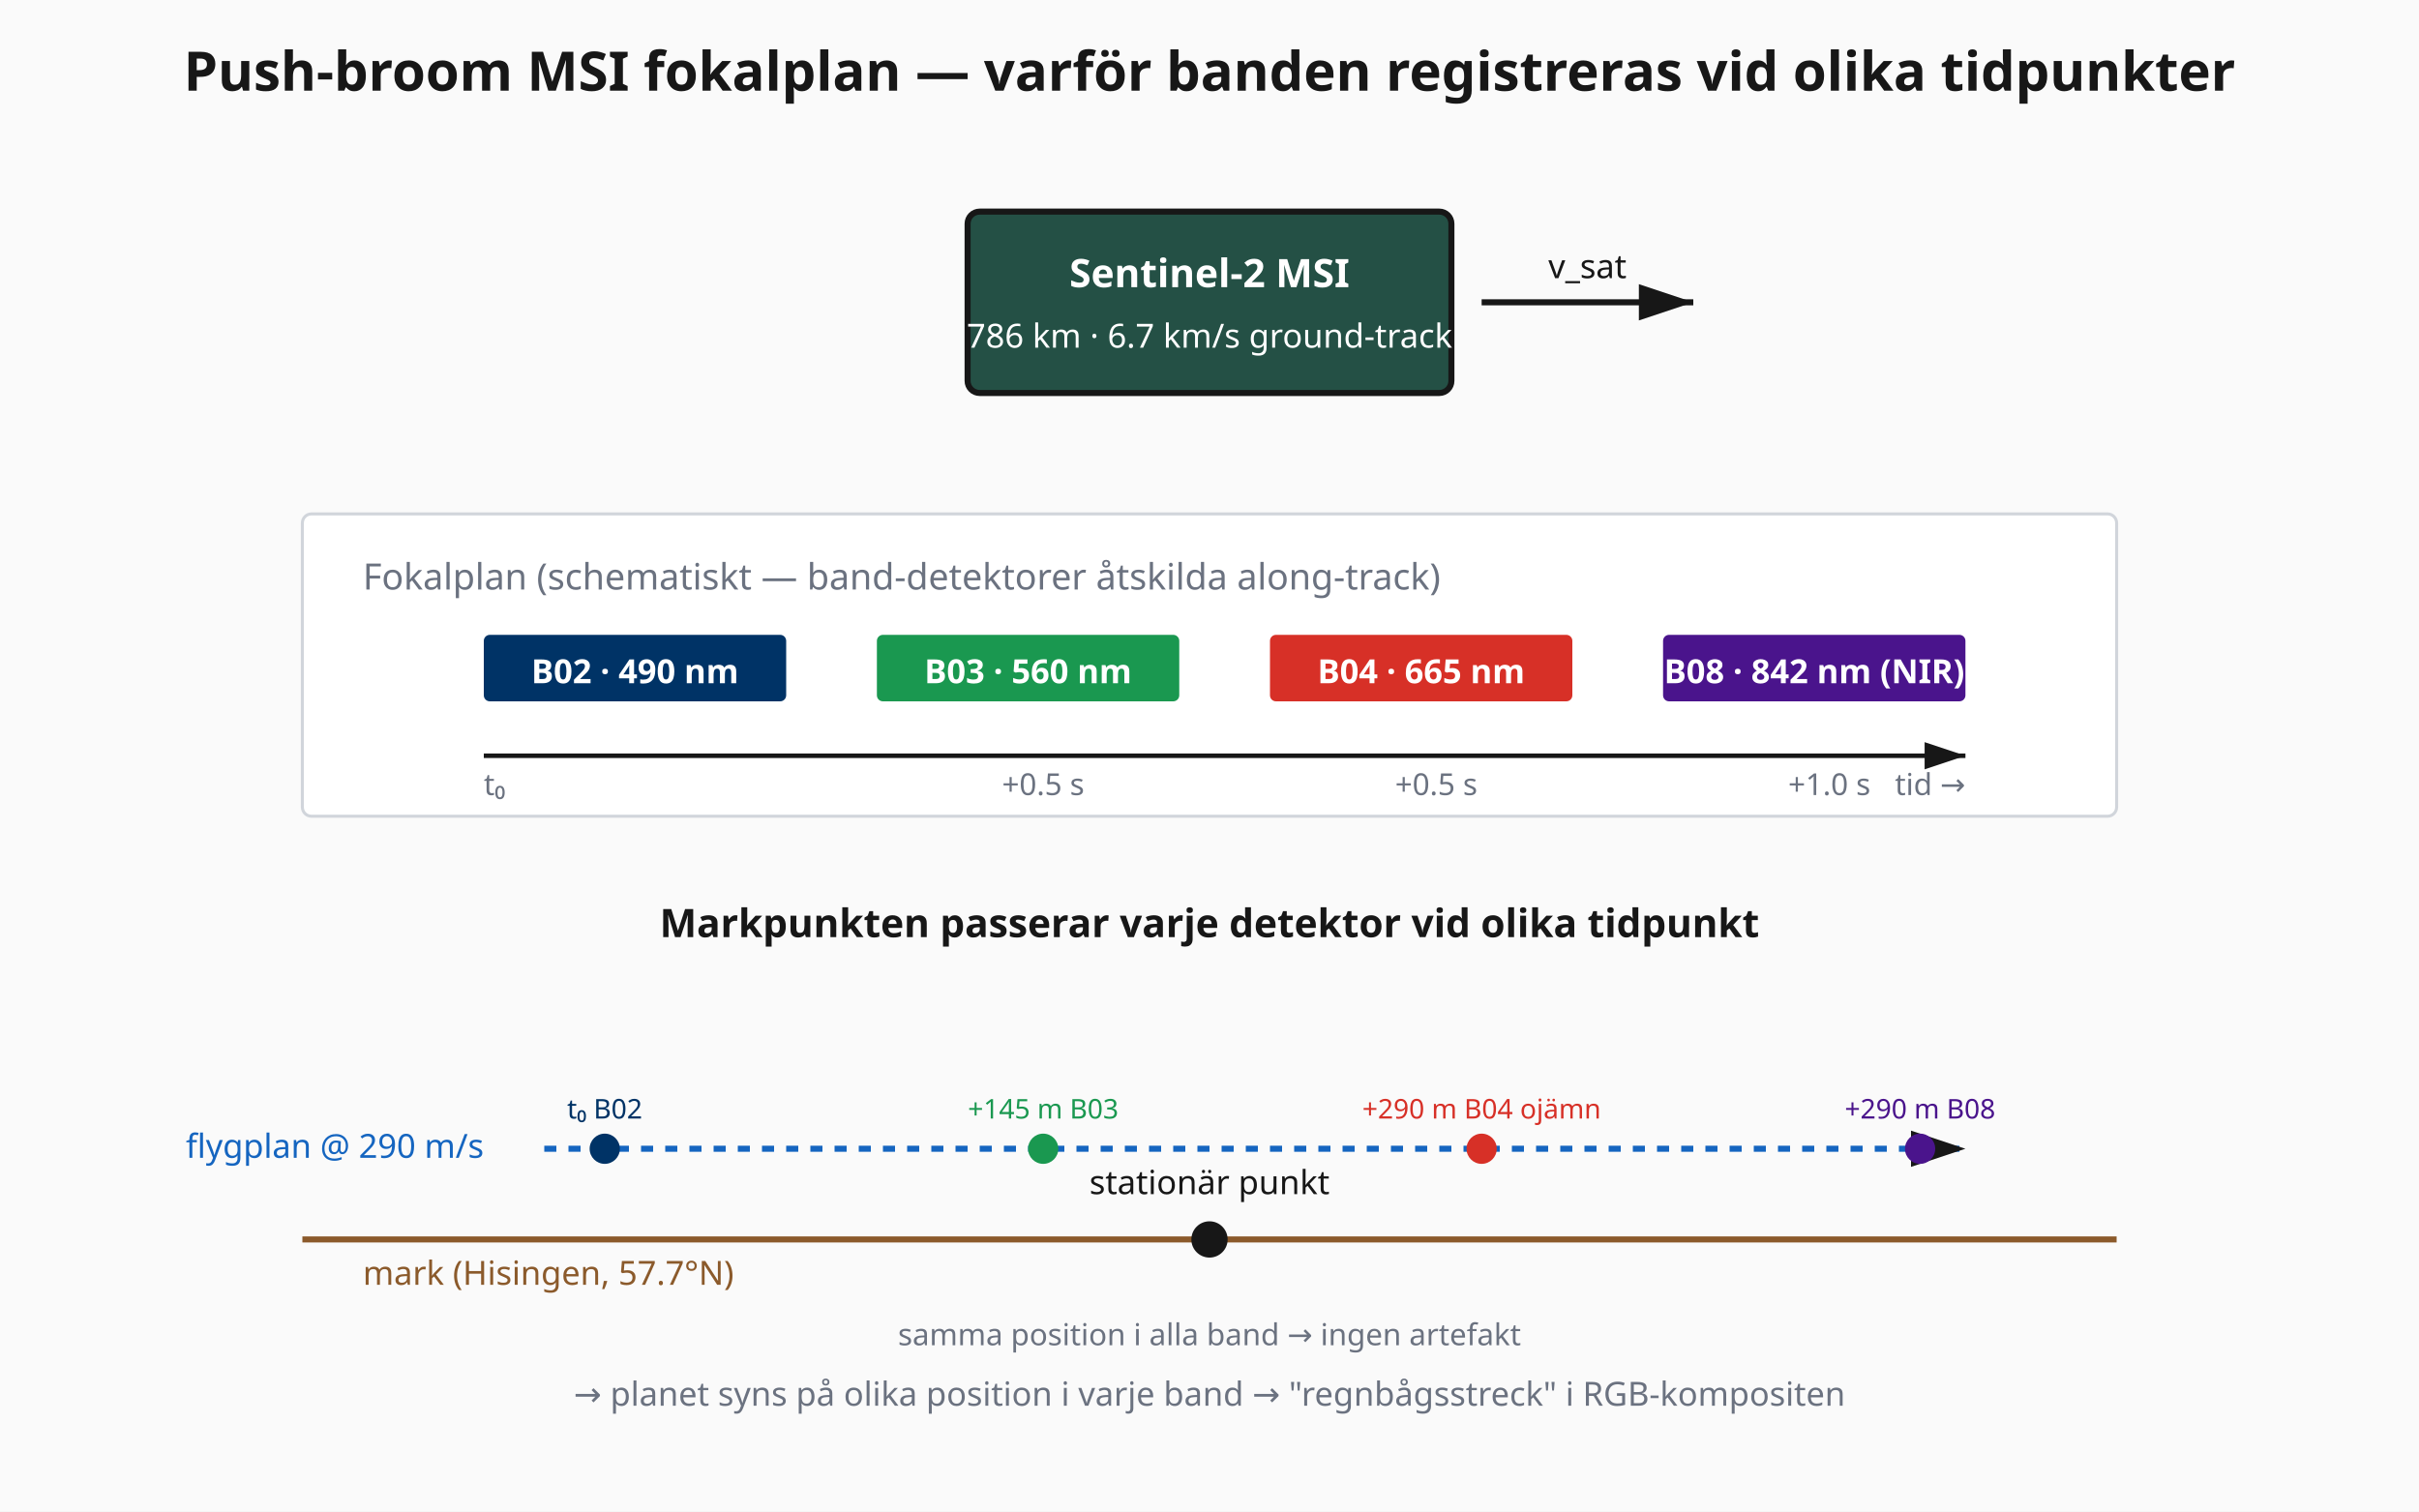
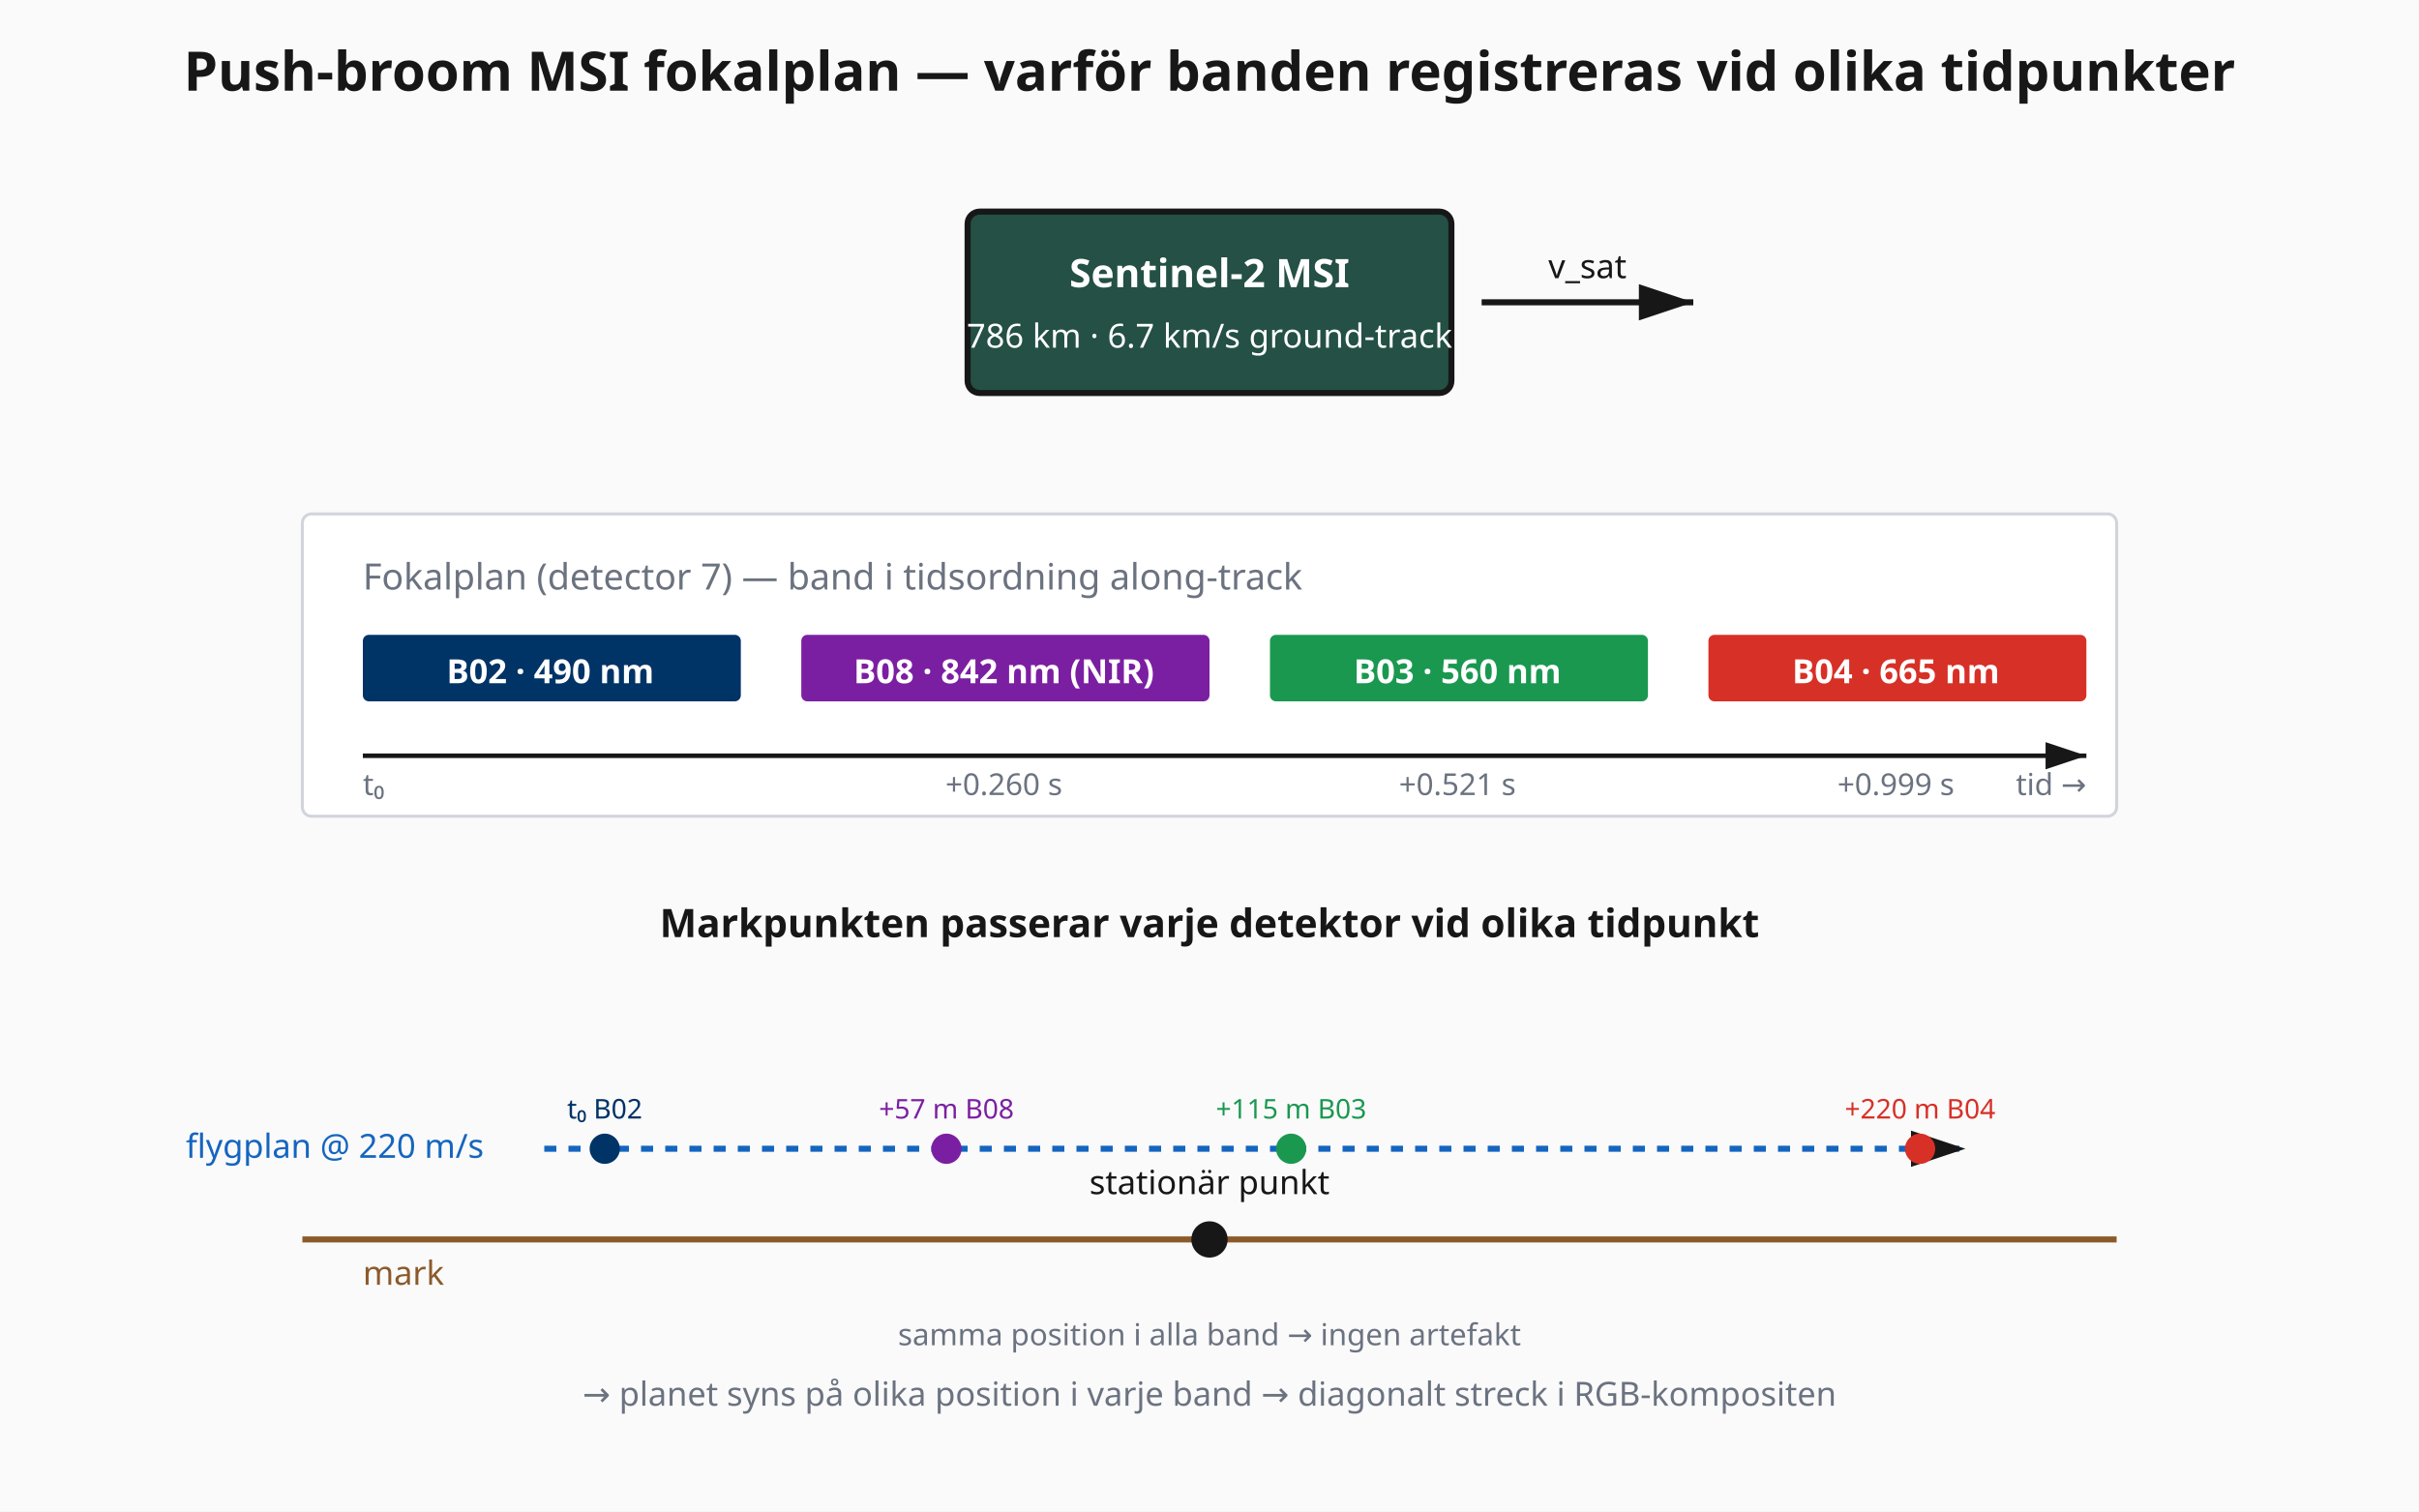
<svg xmlns="http://www.w3.org/2000/svg" viewBox="0 0 800 500" font-family="Space Grotesk, system-ui, sans-serif">
  <defs>
    <marker id="arrow" markerWidth="10" markerHeight="10" refX="9" refY="3" orient="auto" markerUnits="strokeWidth">
      <path d="M0,0 L0,6 L9,3 z" fill="#171717" />
    </marker>
  </defs>
  <rect width="800" height="500" fill="#fafafa" />
  <text x="400" y="30" text-anchor="middle" font-size="18" font-weight="600" fill="#171717">Push-broom MSI fokalplan — varför banden registreras vid olika tidpunkter</text>
  <rect x="320" y="70" width="160" height="60" fill="#245045" stroke="#171717" stroke-width="2" rx="4" />
  <text x="400" y="95" text-anchor="middle" font-size="13" font-weight="600" fill="#fff">Sentinel-2 MSI</text>
  <text x="400" y="115" text-anchor="middle" font-size="11" fill="#fff">786 km · 6.7 km/s ground-track</text>
  <line x1="490" y1="100" x2="560" y2="100" stroke="#171717" stroke-width="2" marker-end="url(#arrow)" />
  <text x="525" y="92" text-anchor="middle" font-size="11" fill="#171717">v_sat</text>
  <rect x="100" y="170" width="600" height="100" fill="#ffffff" stroke="#d1d5db" stroke-width="1" rx="3" />
-   <text x="120" y="195" font-size="12" fill="#6b7280">Fokalplan (schematiskt — band-detektorer åtskilda along-track)</text>
-   <rect x="160" y="210" width="100" height="22" fill="#003366" rx="2" />
-   <text x="210" y="226" text-anchor="middle" font-size="11" font-weight="600" fill="#fff">B02 · 490 nm</text>
-   <rect x="290" y="210" width="100" height="22" fill="#1a9850" rx="2" />
-   <text x="340" y="226" text-anchor="middle" font-size="11" font-weight="600" fill="#fff">B03 · 560 nm</text>
-   <rect x="420" y="210" width="100" height="22" fill="#d73027" rx="2" />
-   <text x="470" y="226" text-anchor="middle" font-size="11" font-weight="600" fill="#fff">B04 · 665 nm</text>
-   <rect x="550" y="210" width="100" height="22" fill="#4a148c" rx="2" />
-   <text x="600" y="226" text-anchor="middle" font-size="11" font-weight="600" fill="#fff">B08 · 842 nm (NIR)</text>
-   <line x1="160" y1="250" x2="650" y2="250" stroke="#171717" stroke-width="1.5" marker-end="url(#arrow)" />
-   <text x="160" y="263" text-anchor="start" font-size="10" fill="#6b7280">t₀</text>
-   <text x="345" y="263" text-anchor="middle" font-size="10" fill="#6b7280">+0.5 s</text>
-   <text x="475" y="263" text-anchor="middle" font-size="10" fill="#6b7280">+0.5 s</text>
-   <text x="605" y="263" text-anchor="middle" font-size="10" fill="#6b7280">+1.0 s</text>
-   <text x="650" y="263" text-anchor="end" font-size="10" fill="#6b7280">tid →</text>
+   <text x="120" y="195" font-size="12" fill="#6b7280">Fokalplan (detector 7) — band i tidsordning along-track</text>
+   <rect x="120" y="210" width="125" height="22" fill="#003366" rx="2" />
+   <text x="182" y="226" text-anchor="middle" font-size="11" font-weight="600" fill="#fff">B02 · 490 nm</text>
+   <rect x="265" y="210" width="135" height="22" fill="#7b1fa2" rx="2" />
+   <text x="332" y="226" text-anchor="middle" font-size="11" font-weight="600" fill="#fff">B08 · 842 nm (NIR)</text>
+   <rect x="420" y="210" width="125" height="22" fill="#1a9850" rx="2" />
+   <text x="482" y="226" text-anchor="middle" font-size="11" font-weight="600" fill="#fff">B03 · 560 nm</text>
+   <rect x="565" y="210" width="125" height="22" fill="#d73027" rx="2" />
+   <text x="627" y="226" text-anchor="middle" font-size="11" font-weight="600" fill="#fff">B04 · 665 nm</text>
+   <line x1="120" y1="250" x2="690" y2="250" stroke="#171717" stroke-width="1.5" marker-end="url(#arrow)" />
+   <text x="120" y="263" text-anchor="start" font-size="10" fill="#6b7280">t₀</text>
+   <text x="332" y="263" text-anchor="middle" font-size="10" fill="#6b7280">+0.260 s</text>
+   <text x="482" y="263" text-anchor="middle" font-size="10" fill="#6b7280">+0.521 s</text>
+   <text x="627" y="263" text-anchor="middle" font-size="10" fill="#6b7280">+0.999 s</text>
+   <text x="690" y="263" text-anchor="end" font-size="10" fill="#6b7280">tid →</text>
  <text x="400" y="310" text-anchor="middle" font-size="13" font-weight="600" fill="#171717">Markpunkten passerar varje detektor vid olika tidpunkt</text>
  <line x1="100" y1="410" x2="700" y2="410" stroke="#8B5A2B" stroke-width="2" />
-   <text x="120" y="425" font-size="11" fill="#8B5A2B">mark (Hisingen, 57.7°N)</text>
+   <text x="120" y="425" font-size="11" fill="#8B5A2B">mark</text>
  <circle cx="400" cy="410" r="6" fill="#171717" />
  <text x="400" y="395" text-anchor="middle" font-size="11" fill="#171717">stationär punkt</text>
  <text x="400" y="445" text-anchor="middle" font-size="10" fill="#6b7280">samma position i alla band → ingen artefakt</text>
  <line x1="180" y1="380" x2="650" y2="380" stroke="#1565c0" stroke-width="2" stroke-dasharray="4,4" marker-end="url(#arrow)" />
-   <text x="160" y="383" text-anchor="end" font-size="11" fill="#1565c0">flygplan @ 290 m/s</text>
+   <text x="160" y="383" text-anchor="end" font-size="11" fill="#1565c0">flygplan @ 220 m/s</text>
  <circle cx="200" cy="380" r="5" fill="#003366" />
  <text x="200" y="370" text-anchor="middle" font-size="9" fill="#003366">t₀ B02</text>
-   <circle cx="345" cy="380" r="5" fill="#1a9850" />
-   <text x="345" y="370" text-anchor="middle" font-size="9" fill="#1a9850">+145 m B03</text>
-   <circle cx="490" cy="380" r="5" fill="#d73027" />
-   <text x="490" y="370" text-anchor="middle" font-size="9" fill="#d73027">+290 m B04 ojämn</text>
-   <circle cx="490" cy="380" r="0" fill="#d73027" />
-   <circle cx="635" cy="380" r="5" fill="#4a148c" />
-   <text x="635" y="370" text-anchor="middle" font-size="9" fill="#4a148c">+290 m B08</text>
-   <text x="400" y="465" text-anchor="middle" font-size="11" fill="#6b7280">→ planet syns på olika position i varje band → "regnbågsstreck" i RGB-kompositen</text>
+   <circle cx="313" cy="380" r="5" fill="#7b1fa2" />
+   <text x="313" y="370" text-anchor="middle" font-size="9" fill="#7b1fa2">+57 m B08</text>
+   <circle cx="427" cy="380" r="5" fill="#1a9850" />
+   <text x="427" y="370" text-anchor="middle" font-size="9" fill="#1a9850">+115 m B03</text>
+   <circle cx="635" cy="380" r="5" fill="#d73027" />
+   <text x="635" y="370" text-anchor="middle" font-size="9" fill="#d73027">+220 m B04</text>
+   <text x="400" y="465" text-anchor="middle" font-size="11" fill="#6b7280">→ planet syns på olika position i varje band → diagonalt streck i RGB-kompositen</text>
</svg>
